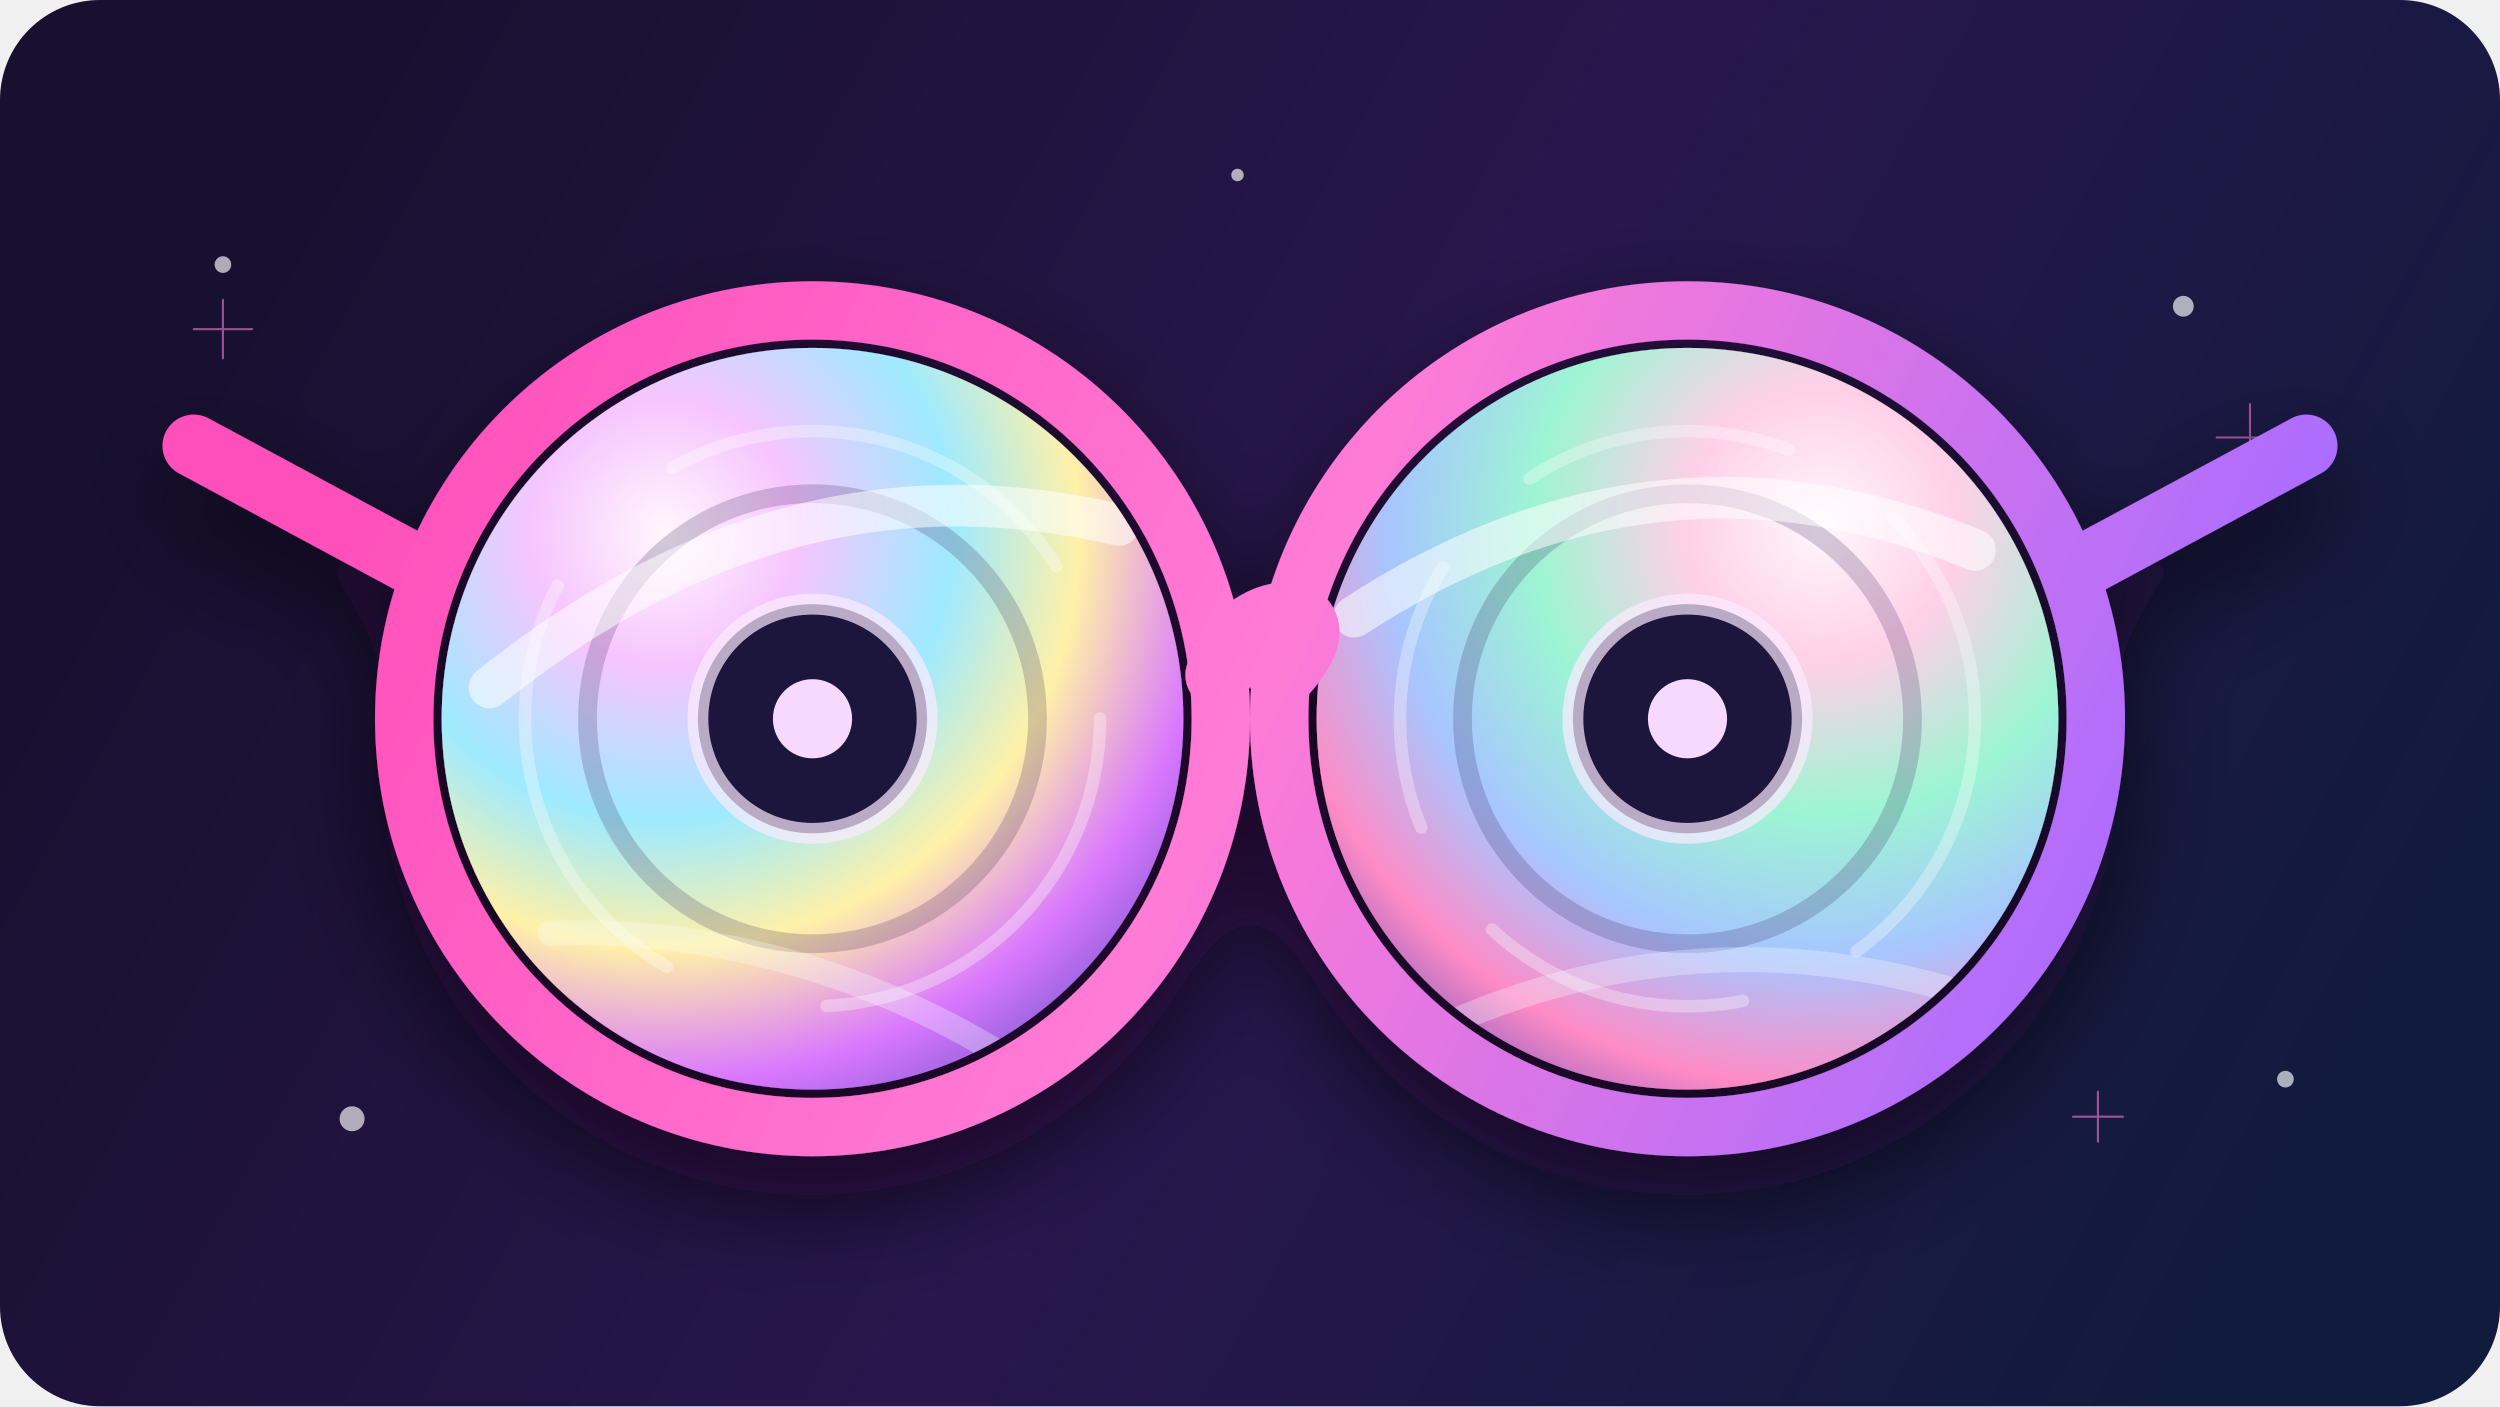
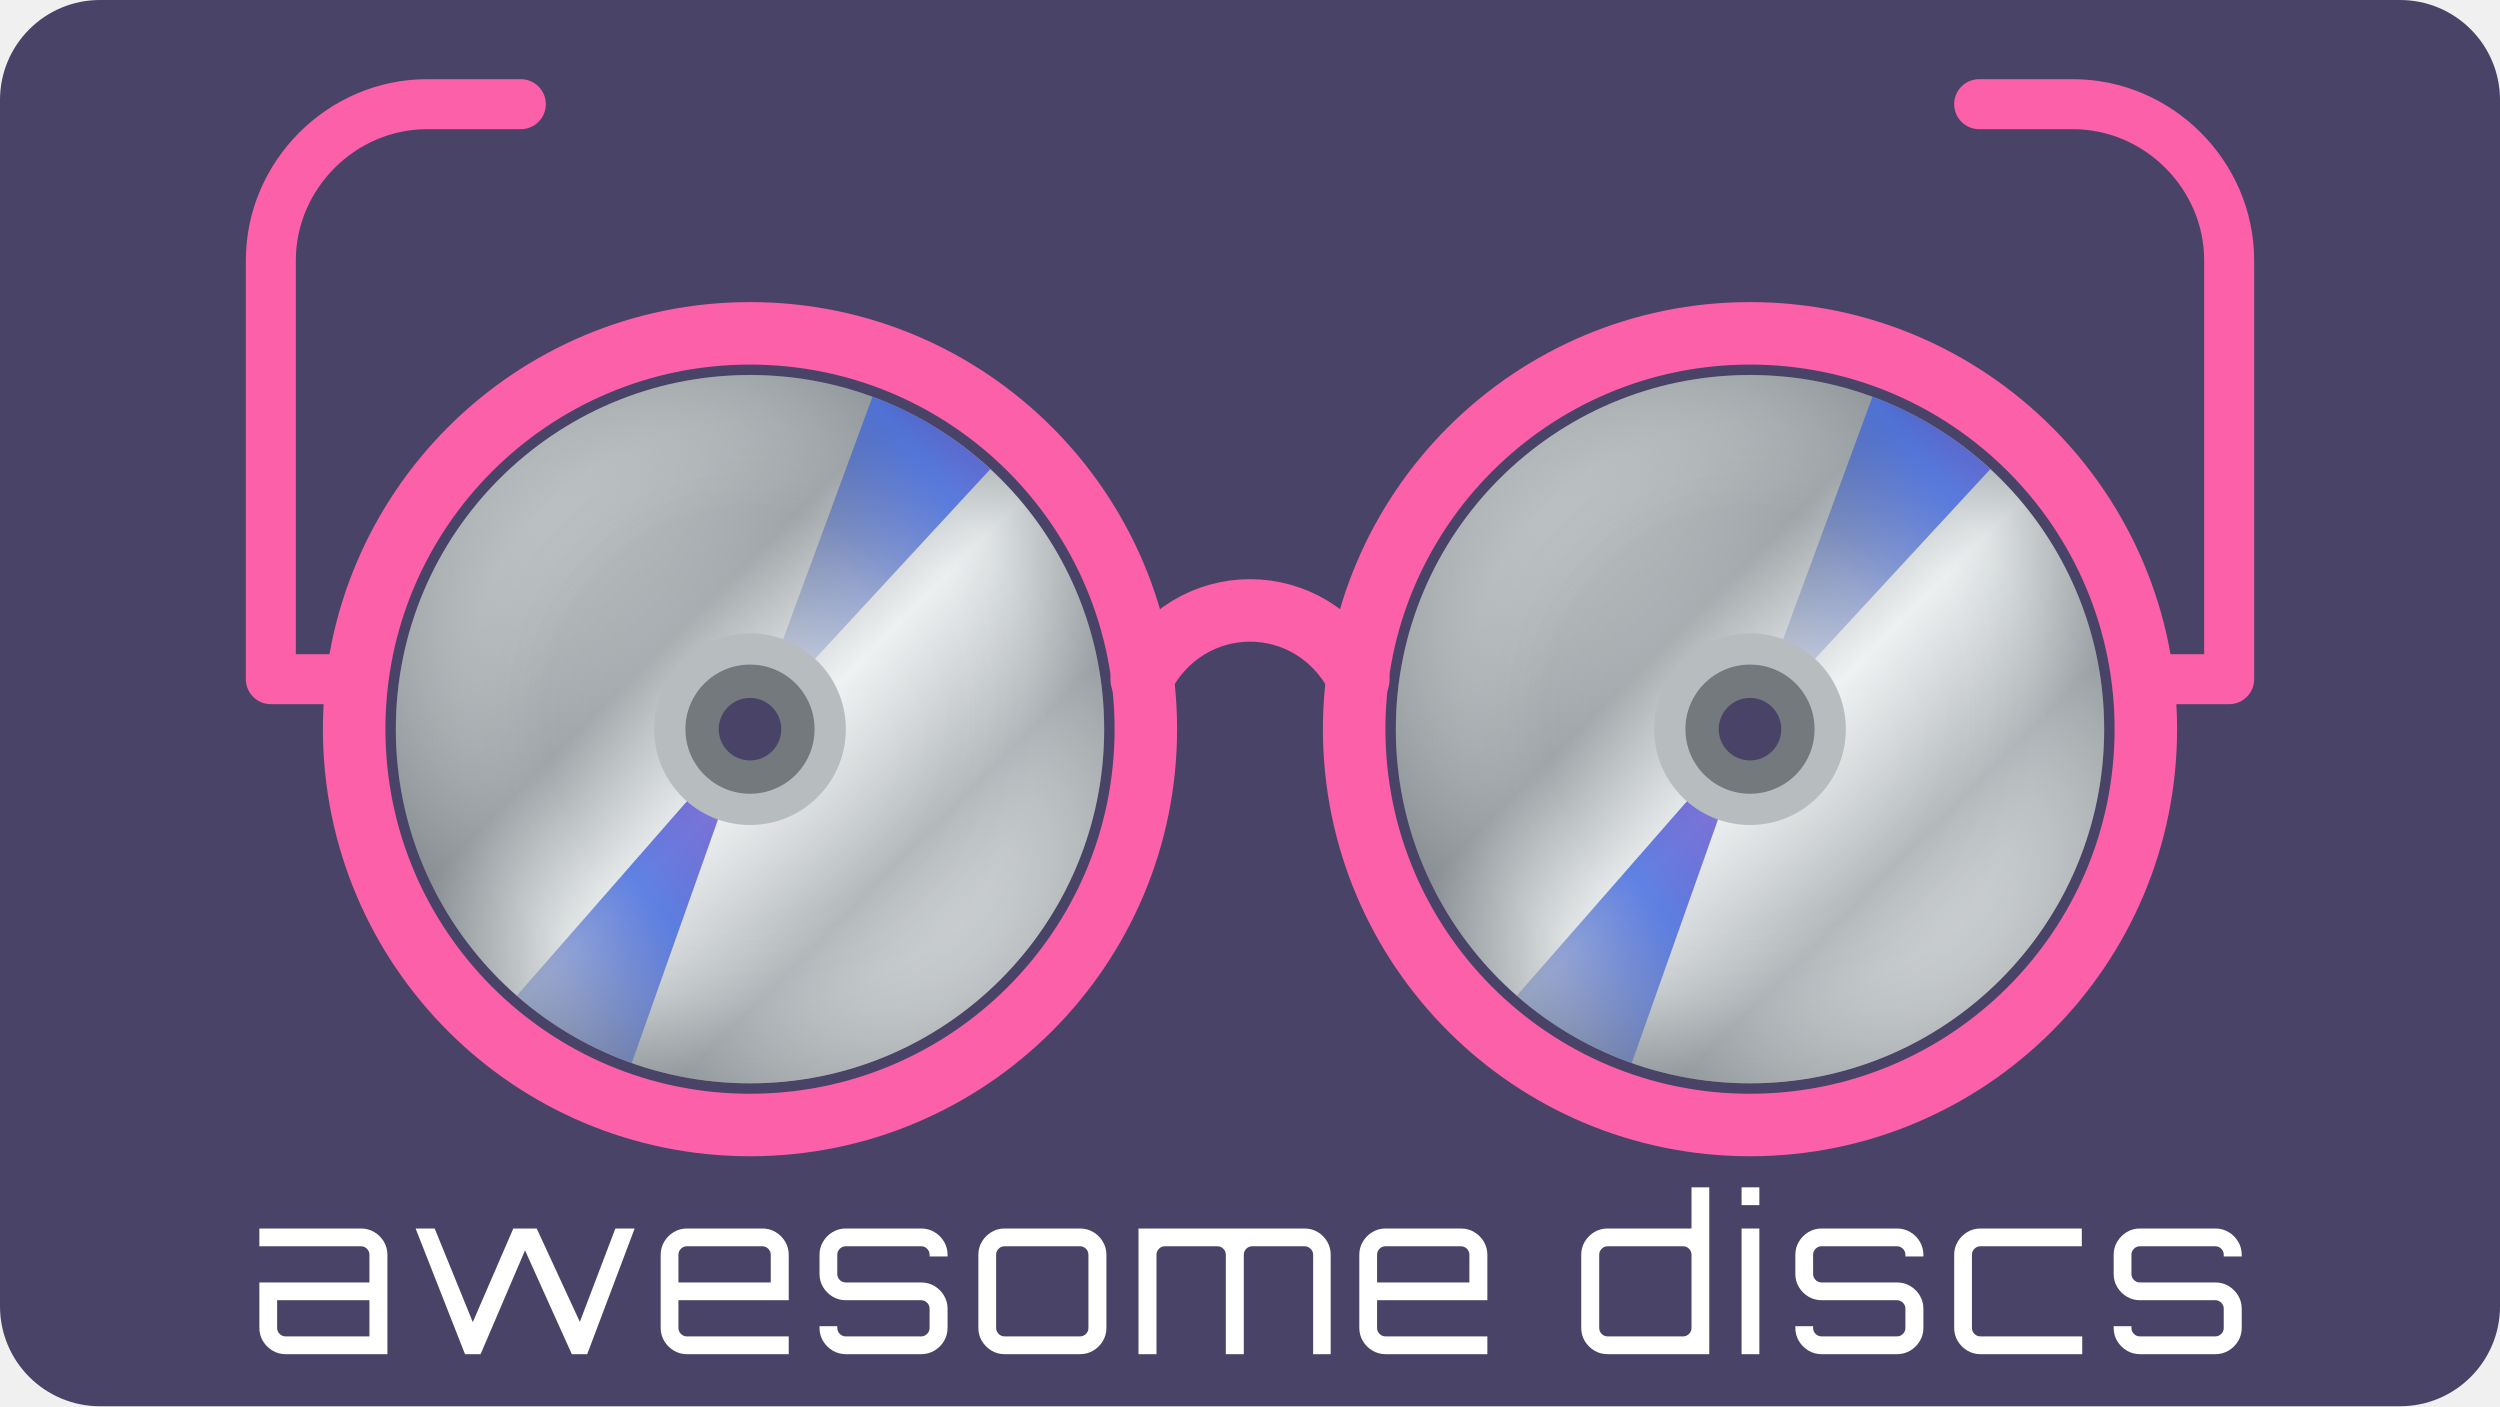
<svg xmlns="http://www.w3.org/2000/svg" viewBox="0 0 1200 675" role="img" aria-labelledby="title description">
  <defs>
-     <linearGradient id="background" x1="120" y1="70" x2="1080" y2="605" gradientUnits="userSpaceOnUse">
-       <stop offset="0" stop-color="#17102f" />
-       <stop offset="0.52" stop-color="#29164d" />
-       <stop offset="1" stop-color="#111b3d" />
+     <linearGradient id="disc-silver" x1="0%" y1="0%" x2="100%" y2="100%">
+       <stop offset="0" stop-color="#f7f8f8" />
+       <stop offset=".18" stop-color="#c4c8ca" />
+       <stop offset=".38" stop-color="#9fa5a8" />
+       <stop offset=".53" stop-color="#edf0f1" />
+       <stop offset=".7" stop-color="#b3b8bb" />
+       <stop offset=".87" stop-color="#eef0f1" />
+       <stop offset="1" stop-color="#979da1" />
    </linearGradient>
-     <radialGradient id="disc-left" cx="0.3" cy="0.25" r="0.9">
-       <stop offset="0" stop-color="#fff7fc" />
-       <stop offset="0.2" stop-color="#f6c5ff" />
-       <stop offset="0.43" stop-color="#9eeaff" />
-       <stop offset="0.62" stop-color="#fff1a8" />
-       <stop offset="0.82" stop-color="#d977ff" />
-       <stop offset="1" stop-color="#7157c9" />
+     <radialGradient id="disc-depth" cx="50%" cy="48%" r="52%">
+       <stop offset="0" stop-color="#fff" stop-opacity=".22" />
+       <stop offset=".56" stop-color="#fff" stop-opacity="0" />
+       <stop offset=".8" stop-color="#626a6e" stop-opacity=".08" />
+       <stop offset="1" stop-color="#4d5559" stop-opacity=".3" />
    </radialGradient>
-     <radialGradient id="disc-right" cx="0.68" cy="0.24" r="0.92">
-       <stop offset="0" stop-color="#fff7fc" />
-       <stop offset="0.2" stop-color="#ffd0e8" />
-       <stop offset="0.42" stop-color="#9df5d3" />
-       <stop offset="0.63" stop-color="#a7c6ff" />
-       <stop offset="0.82" stop-color="#ff8bc6" />
-       <stop offset="1" stop-color="#6550bd" />
-     </radialGradient>
-     <linearGradient id="frame" x1="210" y1="140" x2="1000" y2="510" gradientUnits="userSpaceOnUse">
-       <stop offset="0" stop-color="#ff4fba" />
-       <stop offset="0.5" stop-color="#ff7bd5" />
-       <stop offset="1" stop-color="#a96cff" />
+     <linearGradient id="disc-highlight" x1="0%" y1="100%" x2="100%" y2="0%">
+       <stop offset="0" stop-color="#1e3a8a" stop-opacity="0" />
+       <stop offset=".35" stop-color="#2749b8" stop-opacity=".35" />
+       <stop offset=".62" stop-color="#4169e1" stop-opacity=".82" />
+       <stop offset=".82" stop-color="#4338ca" stop-opacity=".68" />
+       <stop offset="1" stop-color="#312e81" stop-opacity=".18" />
    </linearGradient>
-     <filter id="shadow" x="-20%" y="-20%" width="140%" height="150%">
-       <feDropShadow dx="0" dy="22" stdDeviation="24" flood-color="#090617" flood-opacity="0.7" />
-     </filter>
-     <clipPath id="left-lens">
-       <circle cx="390" cy="345" r="178" />
+     <clipPath id="left-disc">
+       <circle cx="360" cy="350" r="170" />
    </clipPath>
-     <clipPath id="right-lens">
-       <circle cx="810" cy="345" r="178" />
+     <clipPath id="right-disc">
+       <circle cx="840" cy="350" r="170" />
    </clipPath>
  </defs>
-   <rect width="1200" height="675" rx="48" fill="url(#background)" />
-   <g fill="#fff" opacity="0.65">
-     <circle cx="107" cy="127" r="4" />
-     <circle cx="169" cy="537" r="6" />
-     <circle cx="1048" cy="147" r="5" />
-     <circle cx="1097" cy="518" r="4" />
-     <circle cx="594" cy="84" r="3" />
-   </g>
-   <g stroke="#ff7bd5" stroke-linecap="round" opacity="0.6">
-     <path d="M107 172v-28m-14 14h28" />
-     <path d="M1080 226v-32m-16 16h32" />
-     <path d="M1007 548v-24m-12 12h24" />
-   </g>
-   <g filter="url(#shadow)">
-     <circle cx="390" cy="345" r="178" fill="url(#disc-left)" />
-     <circle cx="810" cy="345" r="178" fill="url(#disc-right)" />
-     <g clip-path="url(#left-lens)" fill="none" stroke-linecap="round">
-       <circle cx="390" cy="345" r="138" stroke="#fff" stroke-opacity="0.32" stroke-width="6" stroke-dasharray="210 80" />
-       <circle cx="390" cy="345" r="108" stroke="#28164c" stroke-opacity="0.2" stroke-width="9" />
-       <path d="M235 330c85-68 183-106 302-78" stroke="#fff" stroke-opacity="0.55" stroke-width="20" />
-       <path d="M264 448c73-3 150 17 218 59" stroke="#f7feff" stroke-opacity="0.3" stroke-width="12" />
+   <rect width="1200" height="675" rx="48" fill="#494368" />
+   <g aria-hidden="true">
+     <g fill="none" stroke="#fc60a8" stroke-linecap="round" stroke-linejoin="round">
+       <path d="M172 326h-42V125c0-41 34-75 75-75h45" stroke-width="24" />
+       <path d="M1028 326h42V125c0-41-34-75-75-75h-45" stroke-width="24" />
    </g>
-     <g clip-path="url(#right-lens)" fill="none" stroke-linecap="round">
-       <circle cx="810" cy="345" r="138" stroke="#fff" stroke-opacity="0.32" stroke-width="6" stroke-dasharray="130 60" />
-       <circle cx="810" cy="345" r="108" stroke="#28164c" stroke-opacity="0.2" stroke-width="9" />
-       <path d="M650 296c92-60 190-76 298-32" stroke="#fff" stroke-opacity="0.55" stroke-width="20" />
-       <path d="M696 491c83-36 168-40 253-12" stroke="#f7feff" stroke-opacity="0.3" stroke-width="12" />
+     <circle cx="360" cy="350" r="170" fill="url(#disc-silver)" />
+     <circle cx="840" cy="350" r="170" fill="url(#disc-silver)" />
+     <circle cx="360" cy="350" r="170" fill="url(#disc-depth)" />
+     <circle cx="840" cy="350" r="170" fill="url(#disc-depth)" />
+     <g clip-path="url(#left-disc)">
+       <path d="m360 350 70-190 76 32z" fill="url(#disc-highlight)" />
+       <path d="m360 350-68 192-72-32z" fill="url(#disc-highlight)" />
    </g>
-     <g fill="#1c143c" stroke="#fcecff" stroke-opacity="0.7">
-       <circle cx="390" cy="345" r="55" stroke-width="10" />
-       <circle cx="810" cy="345" r="55" stroke-width="10" />
-       <circle cx="390" cy="345" r="19" fill="#f7d8ff" stroke="none" />
-       <circle cx="810" cy="345" r="19" fill="#f7d8ff" stroke="none" />
+     <g clip-path="url(#right-disc)">
+       <path d="m840 350 70-190 76 32z" fill="url(#disc-highlight)" />
+       <path d="m840 350-68 192-72-32z" fill="url(#disc-highlight)" />
    </g>
-     <g fill="none" stroke="url(#frame)" stroke-linecap="round" stroke-linejoin="round">
-       <circle cx="390" cy="345" r="196" stroke-width="28" />
-       <circle cx="810" cy="345" r="196" stroke-width="28" />
-       <path d="M585 324c10-38 66-38 30 0" stroke-width="32" />
-       <path d="M197 270 93 214" stroke-width="30" />
-       <path d="m1003 270 104-56" stroke-width="30" />
+     <g fill="#b7bcbf">
+       <circle cx="360" cy="350" r="46" />
+       <circle cx="840" cy="350" r="46" />
+     </g>
+     <g fill="#73797d">
+       <circle cx="360" cy="350" r="31" />
+       <circle cx="840" cy="350" r="31" />
+     </g>
+     <g fill="#494368">
+       <circle cx="360" cy="350" r="15" />
+       <circle cx="840" cy="350" r="15" />
+     </g>
+     <g fill="none" stroke="#fc60a8" stroke-linecap="round" stroke-linejoin="round">
+       <circle cx="360" cy="350" r="190" stroke-width="30" />
+       <circle cx="840" cy="350" r="190" stroke-width="30" />
+       <path d="M548 326c22-44 82-44 104 0" stroke-width="30" />
+     </g>
+     <g transform="translate(600 650) scale(1.5294) translate(-600 -646)">
+       <path fill="#fff" d="M297.318 646.0Q295.074 646.0 293.204 644.878Q291.334 643.756 290.212 641.886Q289.09 640.016 289.09 637.772V623.492H323.634V614.788Q323.634 613.7 322.852 612.918Q322.07 612.136 320.982 612.136H289.09V606.56H320.982Q323.294 606.56 325.164 607.682Q327.034 608.804 328.156 610.674Q329.278 612.544 329.278 614.788V646.0ZM297.318 640.424H323.634V629.068H294.666V637.772Q294.666 638.86 295.448 639.642Q296.23 640.424 297.318 640.424Z M353.63 646.0 338.126 606.56H344.11L356.078 635.936L368.794 606.56H376.138L389.67 635.868L400.822 606.56H406.874L391.982 646.0H387.154L372.466 613.428L358.526 646.0Z M423.27 646.0Q421.026 646.0 419.156 644.878Q417.286 643.756 416.164 641.886Q415.042 640.016 415.042 637.772V614.788Q415.042 612.544 416.164 610.674Q417.286 608.804 419.156 607.682Q421.026 606.56 423.27 606.56H446.934Q449.246 606.56 451.116 607.682Q452.986 608.804 454.108 610.674Q455.23 612.544 455.23 614.788V629.068H420.618V637.772Q420.618 638.86 421.4 639.642Q422.182 640.424 423.27 640.424H455.23V646.0H423.27ZM420.618 623.492H449.586V614.788Q449.586 613.7 448.804 612.918Q448.022 612.136 446.934 612.136H423.27Q422.182 612.136 421.4 612.918Q420.618 613.7 420.618 614.788Z M473.122 646.0Q470.878 646.0 469.008 644.878Q467.138 643.756 466.016 641.886Q464.894 640.016 464.894 637.772V637.228H470.47V637.772Q470.47 638.86 471.252 639.642Q472.034 640.424 473.122 640.424H496.786Q497.874 640.424 498.656 639.642Q499.438 638.86 499.438 637.772V631.72Q499.438 630.632 498.656 629.85Q497.874 629.068 496.786 629.068H473.122Q470.878 629.068 469.008 627.946Q467.138 626.824 466.016 624.954Q464.894 623.084 464.894 620.84V614.788Q464.894 612.544 466.016 610.674Q467.138 608.804 469.008 607.682Q470.878 606.56 473.122 606.56H496.786Q499.098 606.56 500.968 607.682Q502.838 608.804 503.96 610.674Q505.082 612.544 505.082 614.788V615.332H499.438V614.788Q499.438 613.7 498.656 612.918Q497.874 612.136 496.786 612.136H473.122Q472.034 612.136 471.252 612.918Q470.47 613.7 470.47 614.788V620.84Q470.47 621.928 471.252 622.71Q472.034 623.492 473.122 623.492H496.786Q499.098 623.492 500.968 624.614Q502.838 625.736 503.96 627.606Q505.082 629.476 505.082 631.72V637.772Q505.082 640.016 503.96 641.886Q502.838 643.756 500.968 644.878Q499.098 646.0 496.786 646.0H473.122Z M522.974 646.0Q520.73 646.0 518.86 644.878Q516.99 643.756 515.868 641.886Q514.746 640.016 514.746 637.772V614.788Q514.746 612.544 515.868 610.674Q516.99 608.804 518.86 607.682Q520.73 606.56 522.974 606.56H546.638Q548.95 606.56 550.82 607.682Q552.69 608.804 553.812 610.674Q554.934 612.544 554.934 614.788V637.772Q554.934 640.016 553.812 641.886Q552.69 643.756 550.82 644.878Q548.95 646.0 546.638 646.0H522.974ZM522.974 640.424H546.638Q547.726 640.424 548.508 639.642Q549.29 638.86 549.29 637.772V614.788Q549.29 613.7 548.508 612.918Q547.726 612.136 546.638 612.136H522.974Q521.886 612.136 521.104 612.918Q520.322 613.7 520.322 614.788V637.772Q520.322 638.86 521.104 639.642Q521.886 640.424 522.974 640.424Z M565.006 646.0V606.56H617.094Q619.406 606.56 621.276 607.682Q623.146 608.804 624.234 610.674Q625.322 612.544 625.322 614.788V646.0H619.814V614.788Q619.814 613.7 618.998 612.918Q618.182 612.136 617.094 612.136H600.706Q599.618 612.136 598.836 612.918Q598.054 613.7 598.054 614.788V646.0H592.41V614.788Q592.41 613.7 591.628 612.918Q590.846 612.136 589.758 612.136H573.302Q572.214 612.136 571.432 612.918Q570.65 613.7 570.65 614.788V646.0Z M642.534 646.0Q640.29 646.0 638.42 644.878Q636.55 643.756 635.428 641.886Q634.306 640.016 634.306 637.772V614.788Q634.306 612.544 635.428 610.674Q636.55 608.804 638.42 607.682Q640.29 606.56 642.534 606.56H666.198Q668.51 606.56 670.38 607.682Q672.25 608.804 673.372 610.674Q674.494 612.544 674.494 614.788V629.068H639.882V637.772Q639.882 638.86 640.664 639.642Q641.446 640.424 642.534 640.424H674.494V646.0H642.534ZM639.882 623.492H668.85V614.788Q668.85 613.7 668.068 612.918Q667.286 612.136 666.198 612.136H642.534Q641.446 612.136 640.664 612.918Q639.882 613.7 639.882 614.788Z M712.25 646.0Q709.938 646.0 708.068 644.878Q706.198 643.756 705.076 641.886Q703.954 640.016 703.954 637.772V614.788Q703.954 612.544 705.076 610.674Q706.198 608.804 708.068 607.682Q709.938 606.56 712.25 606.56H738.566V593.64H744.142V646.0H712.25ZM712.25 640.424H735.914Q737.002 640.424 737.784 639.642Q738.566 638.86 738.566 637.772V614.788Q738.566 613.7 737.784 612.918Q737.002 612.136 735.914 612.136H712.25Q711.162 612.136 710.38 612.918Q709.598 613.7 709.598 614.788V637.772Q709.598 638.86 710.38 639.642Q711.162 640.424 712.25 640.424Z M754.282 646.0V606.56H759.858V646.0ZM754.282 599.216V593.64H759.858V599.216Z M779.382 646.0Q777.138 646.0 775.268 644.878Q773.398 643.756 772.276 641.886Q771.154 640.016 771.154 637.772V637.228H776.73V637.772Q776.73 638.86 777.512 639.642Q778.294 640.424 779.382 640.424H803.046Q804.134 640.424 804.916 639.642Q805.698 638.86 805.698 637.772V631.72Q805.698 630.632 804.916 629.85Q804.134 629.068 803.046 629.068H779.382Q777.138 629.068 775.268 627.946Q773.398 626.824 772.276 624.954Q771.154 623.084 771.154 620.84V614.788Q771.154 612.544 772.276 610.674Q773.398 608.804 775.268 607.682Q777.138 606.56 779.382 606.56H803.046Q805.358 606.56 807.228 607.682Q809.098 608.804 810.22 610.674Q811.342 612.544 811.342 614.788V615.332H805.698V614.788Q805.698 613.7 804.916 612.918Q804.134 612.136 803.046 612.136H779.382Q778.294 612.136 777.512 612.918Q776.73 613.7 776.73 614.788V620.84Q776.73 621.928 777.512 622.71Q778.294 623.492 779.382 623.492H803.046Q805.358 623.492 807.228 624.614Q809.098 625.736 810.22 627.606Q811.342 629.476 811.342 631.72V637.772Q811.342 640.016 810.22 641.886Q809.098 643.756 807.228 644.878Q805.358 646.0 803.046 646.0H779.382Z M829.234 646.0Q826.99 646.0 825.12 644.878Q823.25 643.756 822.128 641.886Q821.006 640.016 821.006 637.772V614.788Q821.006 612.544 822.128 610.674Q823.25 608.804 825.12 607.682Q826.99 606.56 829.234 606.56H861.058V612.136H829.234Q828.146 612.136 827.364 612.918Q826.582 613.7 826.582 614.788V637.772Q826.582 638.86 827.364 639.642Q828.146 640.424 829.234 640.424H861.194V646.0H829.234Z M879.29 646.0Q877.046 646.0 875.176 644.878Q873.306 643.756 872.184 641.886Q871.062 640.016 871.062 637.772V637.228H876.638V637.772Q876.638 638.86 877.42 639.642Q878.202 640.424 879.29 640.424H902.954Q904.042 640.424 904.824 639.642Q905.606 638.86 905.606 637.772V631.72Q905.606 630.632 904.824 629.85Q904.042 629.068 902.954 629.068H879.29Q877.046 629.068 875.176 627.946Q873.306 626.824 872.184 624.954Q871.062 623.084 871.062 620.84V614.788Q871.062 612.544 872.184 610.674Q873.306 608.804 875.176 607.682Q877.046 606.56 879.29 606.56H902.954Q905.266 606.56 907.136 607.682Q909.006 608.804 910.128 610.674Q911.25 612.544 911.25 614.788V615.332H905.606V614.788Q905.606 613.7 904.824 612.918Q904.042 612.136 902.954 612.136H879.29Q878.202 612.136 877.42 612.918Q876.638 613.7 876.638 614.788V620.84Q876.638 621.928 877.42 622.71Q878.202 623.492 879.29 623.492H902.954Q905.266 623.492 907.136 624.614Q909.006 625.736 910.128 627.606Q911.25 629.476 911.25 631.72V637.772Q911.25 640.016 910.128 641.886Q909.006 643.756 907.136 644.878Q905.266 646.0 902.954 646.0H879.29Z" />
    </g>
  </g>
</svg>
